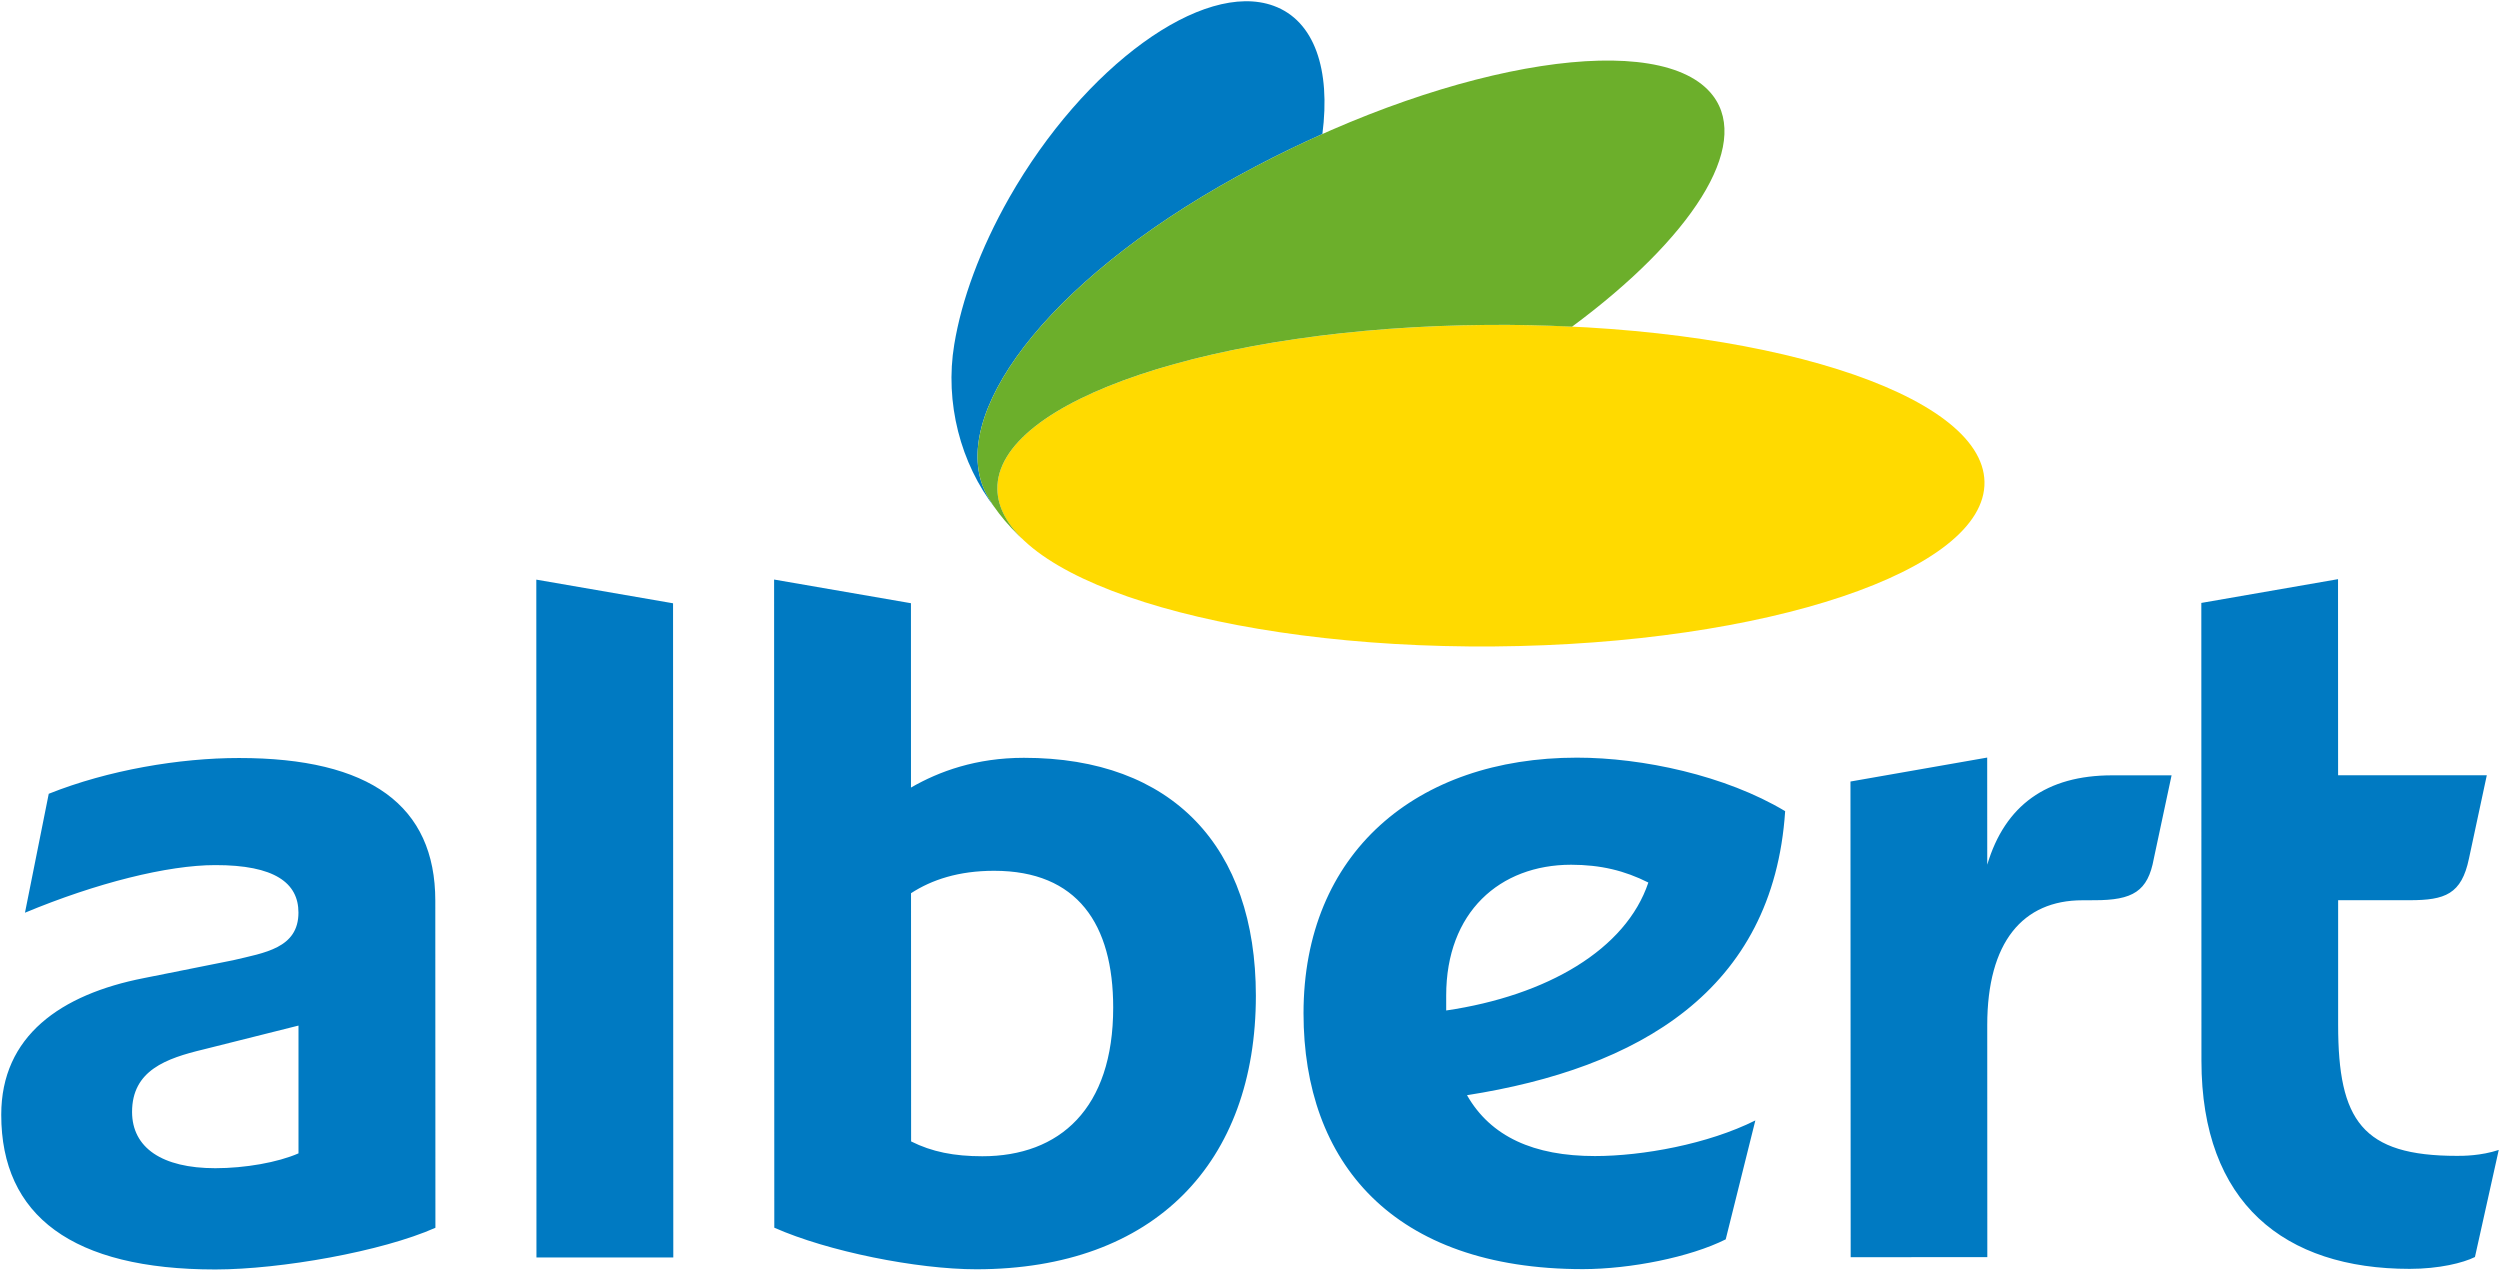
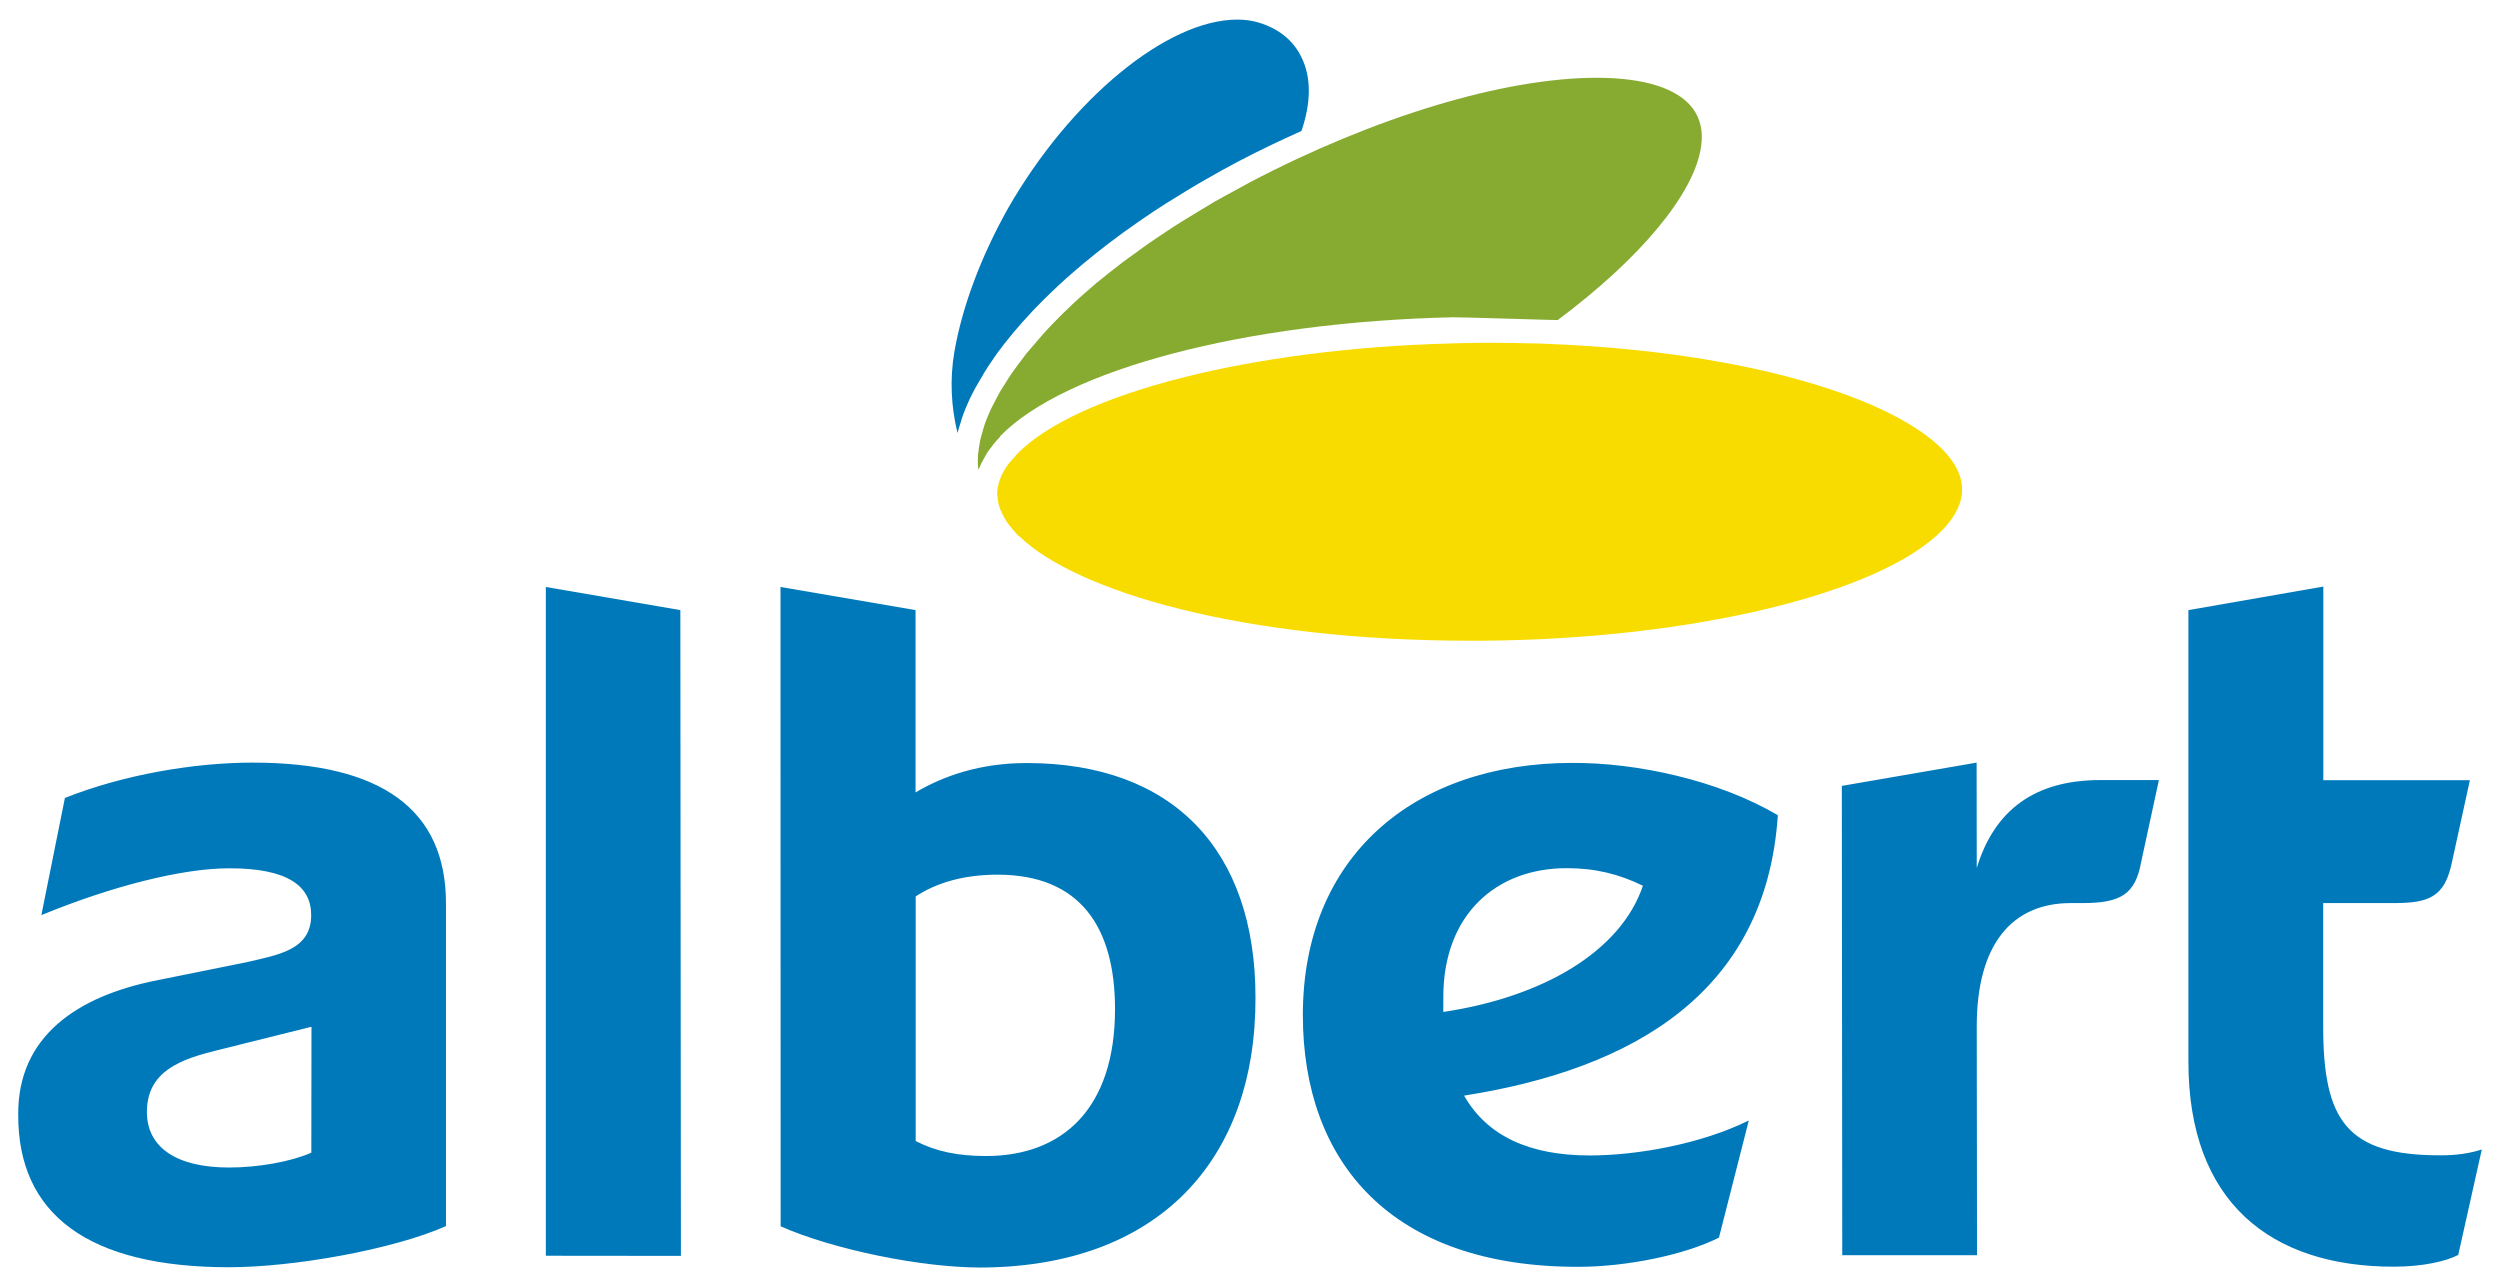
- <svg xmlns="http://www.w3.org/2000/svg" width="1000" height="508.29" id="svg17792" version="1.1">
-   <defs id="defs17794" />
-   <g id="layer1" transform="translate(-140.0019,107.2013)">
-     <g id="g15805" transform="matrix(5.539352,0,0,-5.539352,533.0176,87.02007)">
-       <path d="m 0,0 c -2.132,5.699 5.196,15.419 19.75,23.058 1.604,0.846 3.204,1.613 4.791,2.326 0.601,4.637 -0.557,8.18 -3.522,9.258 C 15.909,36.503 7.353,30.301 1.927,20.783 -0.18,17.068 -1.513,13.401 -2.041,10.194 -2.74,6.006 -1.595,1.585 0.917,-1.634 0.505,-1.052 0.182,-0.485 0,0" style="fill:#007ac2;fill-opacity:1;fill-rule:nonzero;stroke:none" id="path15807" />
-     </g>
-     <g id="g15809" transform="matrix(5.539352,0,0,-5.539352,933.7959,85.52165)">
-       <path d="m 0,0 c 0.126,-6.41 -15.734,-11.733 -35.415,-11.889 -19.682,-0.154 -35.74,4.924 -35.866,11.344 -0.13,6.401 15.739,11.724 35.41,11.873 C -16.182,11.485 -0.12,6.41 0,0" style="fill:#ffda00;fill-opacity:1;fill-rule:nonzero;stroke:none" id="path15811" />
-     </g>
-     <g id="g15813" transform="matrix(5.539352,0,0,-5.539352,825.1758,-68.95036)">
-       <path d="m 0,0 c -3.677,4.829 -18.453,2.549 -32.992,-5.096 -14.554,-7.641 -21.881,-17.362 -19.749,-23.06 0.438,-1.198 1.681,-2.797 3.113,-4.078 -1.293,1.189 -2.014,2.459 -2.043,3.803 -0.132,6.4 15.738,11.729 35.409,11.874 2.072,0.019 4.106,-0.03 6.089,-0.127 C -1.587,-10.334 2.781,-3.656 0,0" style="fill:#6caf2b;fill-opacity:1;fill-rule:nonzero;stroke:none" id="path15815" />
-     </g>
-     <g id="g15817" transform="matrix(5.539352,0,0,-5.539352,1127.587,236.2247)">
-       <path d="m 0,0 c -0.537,-2.577 -1.725,-3.007 -4.288,-3.007 l -5.159,0 0,-9.015 c 0.003,-6.879 1.722,-9.45 8.59,-9.446 0.43,0 1.715,0 3.008,0.428 l -1.719,-7.733 c -0.852,-0.423 -2.578,-0.855 -4.717,-0.855 -9.02,0 -15.033,4.727 -15.033,15.026 l -0.008,33.062 9.871,1.716 0.005,-14.16 10.738,0 L 0,0 z m -21.474,6.012 -1.283,-6.016 c -0.429,-2.366 -1.514,-3.008 -4.293,-3.004 l -0.863,-0.004 c -4.299,0 -6.872,-3.012 -6.872,-9.013 l 0.005,-16.755 -9.867,-0.006 -0.015,34.349 9.873,1.73 0.004,-7.735 c 1.284,4.298 4.293,6.452 9.016,6.452 l 4.295,0.002 z M -73.855,-10.97 c 7.298,1.075 12.983,4.41 14.598,9.239 -1.72,0.862 -3.437,1.281 -5.577,1.285 -5.161,-0.004 -9.024,-3.432 -9.021,-9.449 l 0,-1.075 z m 22.325,-7.939 -2.141,-8.588 c -2.576,-1.289 -6.868,-2.145 -10.307,-2.15 -13.742,-0.002 -20.179,7.725 -20.179,18.468 -0.004,11.583 8.149,18.466 19.742,18.466 4.73,0.002 10.733,-1.283 15.037,-3.864 -0.856,-12.987 -10.627,-18.574 -22.974,-20.51 1.714,-3.003 4.834,-4.395 9.236,-4.395 3.437,0 8.159,0.859 11.586,2.573 m -60.97,16.407 0.006,-17.923 c 1.496,-0.752 3.109,-1.071 5.143,-1.071 5.584,0 9.455,3.436 9.45,10.739 0,6.011 -2.576,9.874 -8.596,9.874 -2.57,0 -4.506,-0.647 -6.003,-1.619 m -9.873,-24.153 -0.014,46.803 9.882,-1.709 0.002,-13.312 c 2.038,1.178 4.717,2.148 8.153,2.148 10.739,0.008 16.747,-6.444 16.752,-17.173 0.003,-12.028 -7.29,-19.753 -20.18,-19.76 -4.289,-10e-4 -10.733,1.289 -14.595,3.003 m -17.175,-2.149 -0.01,48.946 9.874,-1.708 0.018,-47.238 -9.882,0 z m -17.183,16.744 -6.866,-1.724 c -2.681,-0.644 -5.152,-1.506 -5.152,-4.514 0.006,-2.571 2.144,-4.061 6.011,-4.061 2.147,0 4.504,0.415 6.007,1.071 l 0,9.228 z m -6.001,-17.612 c -10.306,-0.002 -15.464,3.866 -15.463,11.169 -0.005,5.683 4.286,8.695 10.305,9.873 l 6.434,1.287 c 2.26,0.541 4.722,0.864 4.722,3.441 0,2.141 -1.715,3.438 -6.009,3.43 -3.43,0 -8.585,-1.289 -13.739,-3.438 l 1.716,8.588 c 4.298,1.718 9.447,2.583 13.739,2.583 9.45,0.005 14.175,-3.433 14.175,-10.303 l 0.008,-23.62 c -3.866,-1.715 -11.166,-3.005 -15.888,-3.01" style="fill:#007ac2;fill-opacity:1;fill-rule:nonzero;stroke:none" id="path15819" />
-     </g>
+ <svg xmlns="http://www.w3.org/2000/svg" height="226.871" viewBox="0 0 18.048 9.271" width="440.779">
+   <g transform="translate(-65.05944 -175.1917)">
+     <path d="m66.714 184.331c-1.015 0-1.526-.38-1.523-1.102-.004-.561.42-.857 1.014-.972l.634-.128c.224-.053.467-.086.467-.34 0-.209-.168-.339-.592-.338-.34 0-.848.129-1.356.338l.17-.846c.423-.168.932-.255 1.355-.255.93 0 1.396.338 1.396 1.016v2.33c-.378.168-1.097.297-1.565.297m.594-1.736-.678.169c-.264.065-.51.15-.51.446 0 .255.212.401.593.401.212 0 .446-.042.594-.107zm1.692 1.653v-4.828l.971.167.004 4.662zm1.695-.213-.001-4.615.975.167v1.316c.2-.118.464-.212.802-.212 1.061 0 1.652.632 1.652 1.692.004 1.186-.714 1.947-1.986 1.95-.426 0-1.06-.129-1.441-.297m.974-2.382v1.766c.148.076.307.108.508.108.55 0 .931-.34.931-1.06 0-.593-.252-.971-.848-.971-.251 0-.445.061-.591.157m6.014 1.619-.215.844c-.253.128-.676.211-1.015.211-1.354.002-1.989-.758-1.989-1.818 0-1.143.801-1.82 1.947-1.82.463-.002 1.056.125 1.482.378-.085 1.282-1.048 1.833-2.265 2.024.169.296.478.432.908.432.341 0 .805-.083 1.146-.252m-2.204-.784c.72-.108 1.28-.436 1.441-.911-.171-.084-.343-.127-.55-.127-.512 0-.891.337-.891.93zm5.166-1.674-.128.591c-.042.234-.148.297-.424.297h-.084c-.425 0-.679.298-.679.89l.002 1.652h-.973l-.003-3.388.973-.168.001.761c.128-.422.423-.635.891-.635zm2.116.591c-.052.256-.169.297-.422.297h-.508v.89c0 .68.17.932.847.931.04 0 .17 0 .298-.042l-.17.761c-.085.045-.254.085-.466.085-.889 0-1.482-.467-1.482-1.479v-3.261l.974-.17v1.398h1.058z" fill="#0079bb" />
+     <path d="m72.415 179.051c.413.404 1.622.757 3.258.757l.09-0c1.508-.011 2.873-.34 3.32-.8.096-.1.144-.2.141-.299-.009-.473-1.206-.978-3.015-1.045-.021-0-.043-.001-.065-.002-.108-.003-.218-.005-.331-.005l-.096.001c-.061 0-.123.002-.185.004-1.43.037-2.702.358-3.131.799-.007.007-.012.015-.018.022-.016.017-.032.034-.045.051-.054.074-.081.149-.08.223 0 .004.003.007.003.012.001.025.006.051.014.076.003.01.008.019.012.029.009.021.019.041.032.062.006.01.012.019.02.029.016.022.034.043.054.065.007.008.014.016.022.023" fill="#f8dc00" />
+     <path d="m72.123 178.571c.001-.003.003-.006.005-.009.011-.027.026-.055.042-.082.007-.011.012-.024.019-.034.026-.036.055-.074.089-.109.001-.001.002-.006.003-.007.471-.481 1.769-.823 3.266-.857.056-.001.646.018.671.018.03.001.058.001.087.002.6-.448.987-.914 1.035-1.253.016-.109-.005-.201-.061-.276-.109-.144-.349-.22-.694-.22-.666 0-1.602.282-2.501.754-.025.013-.048.026-.073.04-.063.034-.124.067-.184.101-.037.022-.072.044-.108.065-.044.027-.09.054-.133.081-.037.023-.072.046-.108.07-.039.026-.077.051-.115.077-.035.024-.067.048-.101.073-.035.025-.071.05-.103.075-.032.024-.064.049-.094.073-.031.025-.062.05-.092.074-.029.025-.057.049-.085.074-.028.025-.056.049-.082.074-.026.024-.051.049-.076.073-.025.025-.049.049-.072.073-.023.024-.046.048-.067.072-.022.025-.043.049-.063.073-.02.023-.04.047-.059.069-.019.025-.037.049-.055.073-.016.022-.033.044-.048.066-.018.025-.033.05-.048.074-.013.02-.026.04-.037.059-.018.03-.032.06-.047.089-.007.013-.015.027-.021.04-.019.042-.036.082-.049.123-.005.013-.007.026-.011.038-.008.027-.016.054-.02.08-.004.014-.004.028-.007.042-.003.023-.007.046-.007.068-.001.014 0 .027 0 .041 0.0.014.001.028.002.041" fill="#87ab31" />
+     <path d="m72.157 177.885c.024-.039.05-.079.078-.119.008-.011.016-.022.023-.033.034-.046.069-.092.109-.139.002-.003.005-.006.007-.009.043-.052.09-.104.139-.156.006-.006.012-.012.017-.018.042-.044.087-.088.133-.132.012-.012.026-.025.039-.037.043-.04.087-.079.132-.117.014-.012.027-.023.041-.035.12-.1.248-.199.387-.295.013-.009.026-.018.039-.027.056-.039.114-.077.173-.115.02-.013.04-.025.06-.037.057-.036.116-.071.176-.107.018-.01.036-.021.054-.031.078-.045.158-.09.241-.133 0-0.0.001-.001.002-.001.149-.078.298-.149.448-.216.07-.205.072-.389-.001-.534-.058-.12-.164-.205-.306-.248-.048-.015-.1-.022-.157-.022-.507 0-1.204.575-1.657 1.367-.196.351-.329.709-.385 1.033-.033.194-.024.394.023.584.007-.027.016-.055.025-.083.002-.006.003-.012.005-.018.016-.048.036-.097.059-.147 0-0.0.001-.001.001-.001.022-.047.048-.094.077-.142.006-.01.013-.021.019-.031" fill="#0079bb" />
  </g>
</svg>
